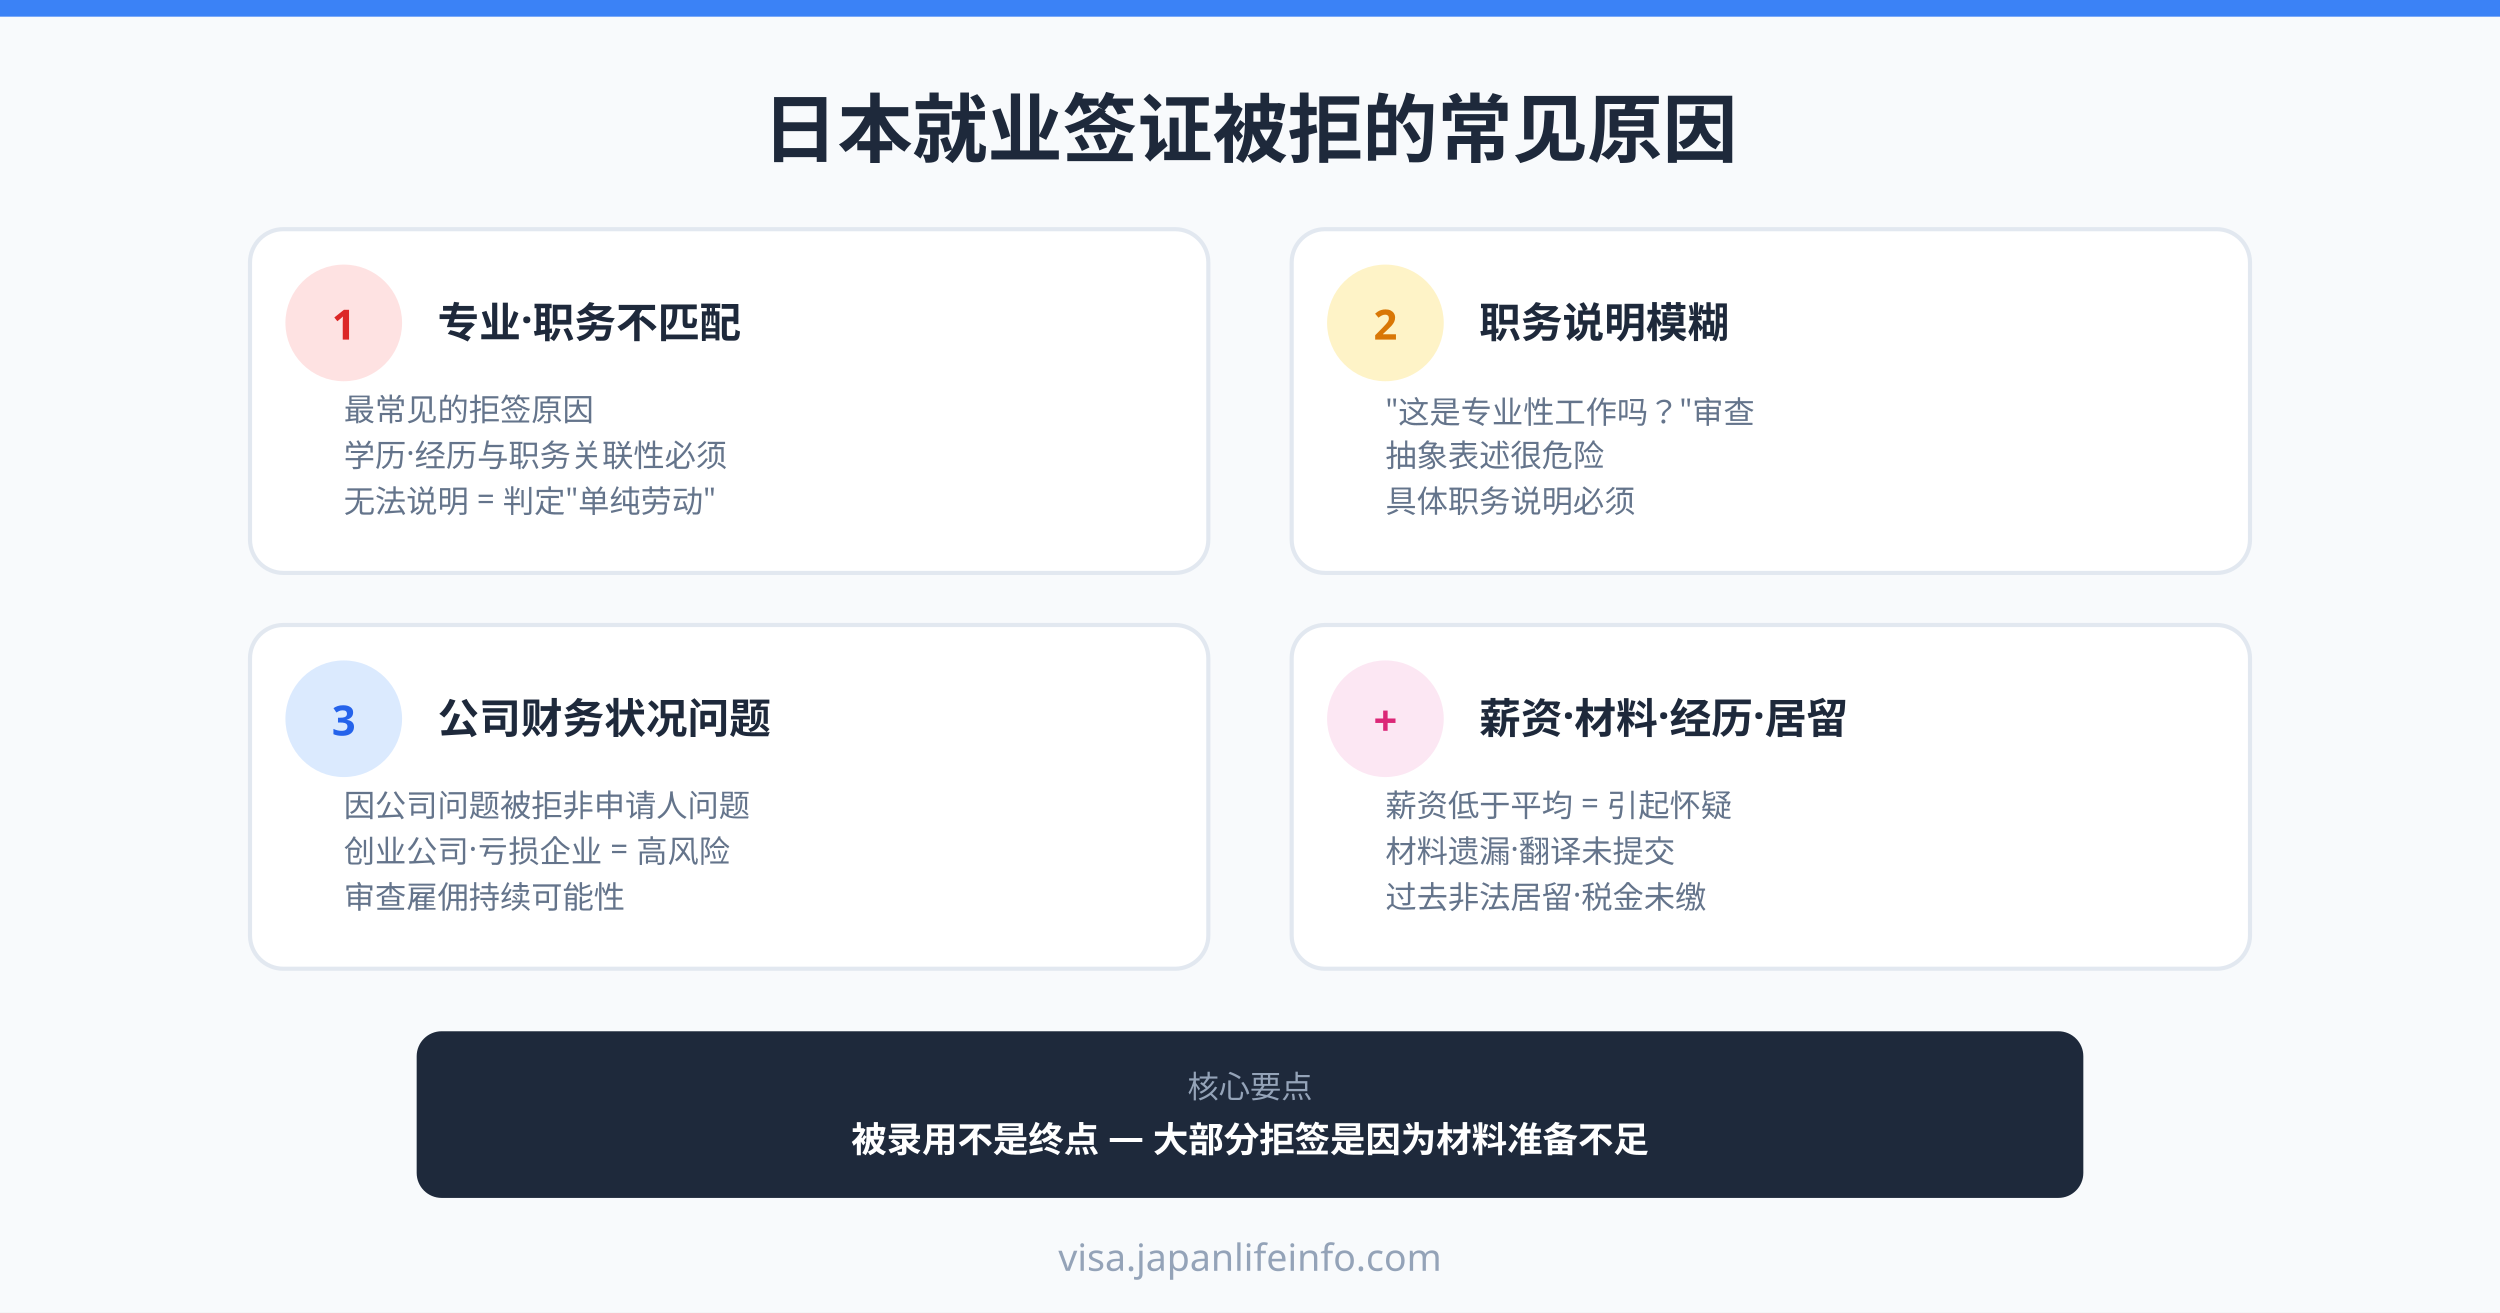
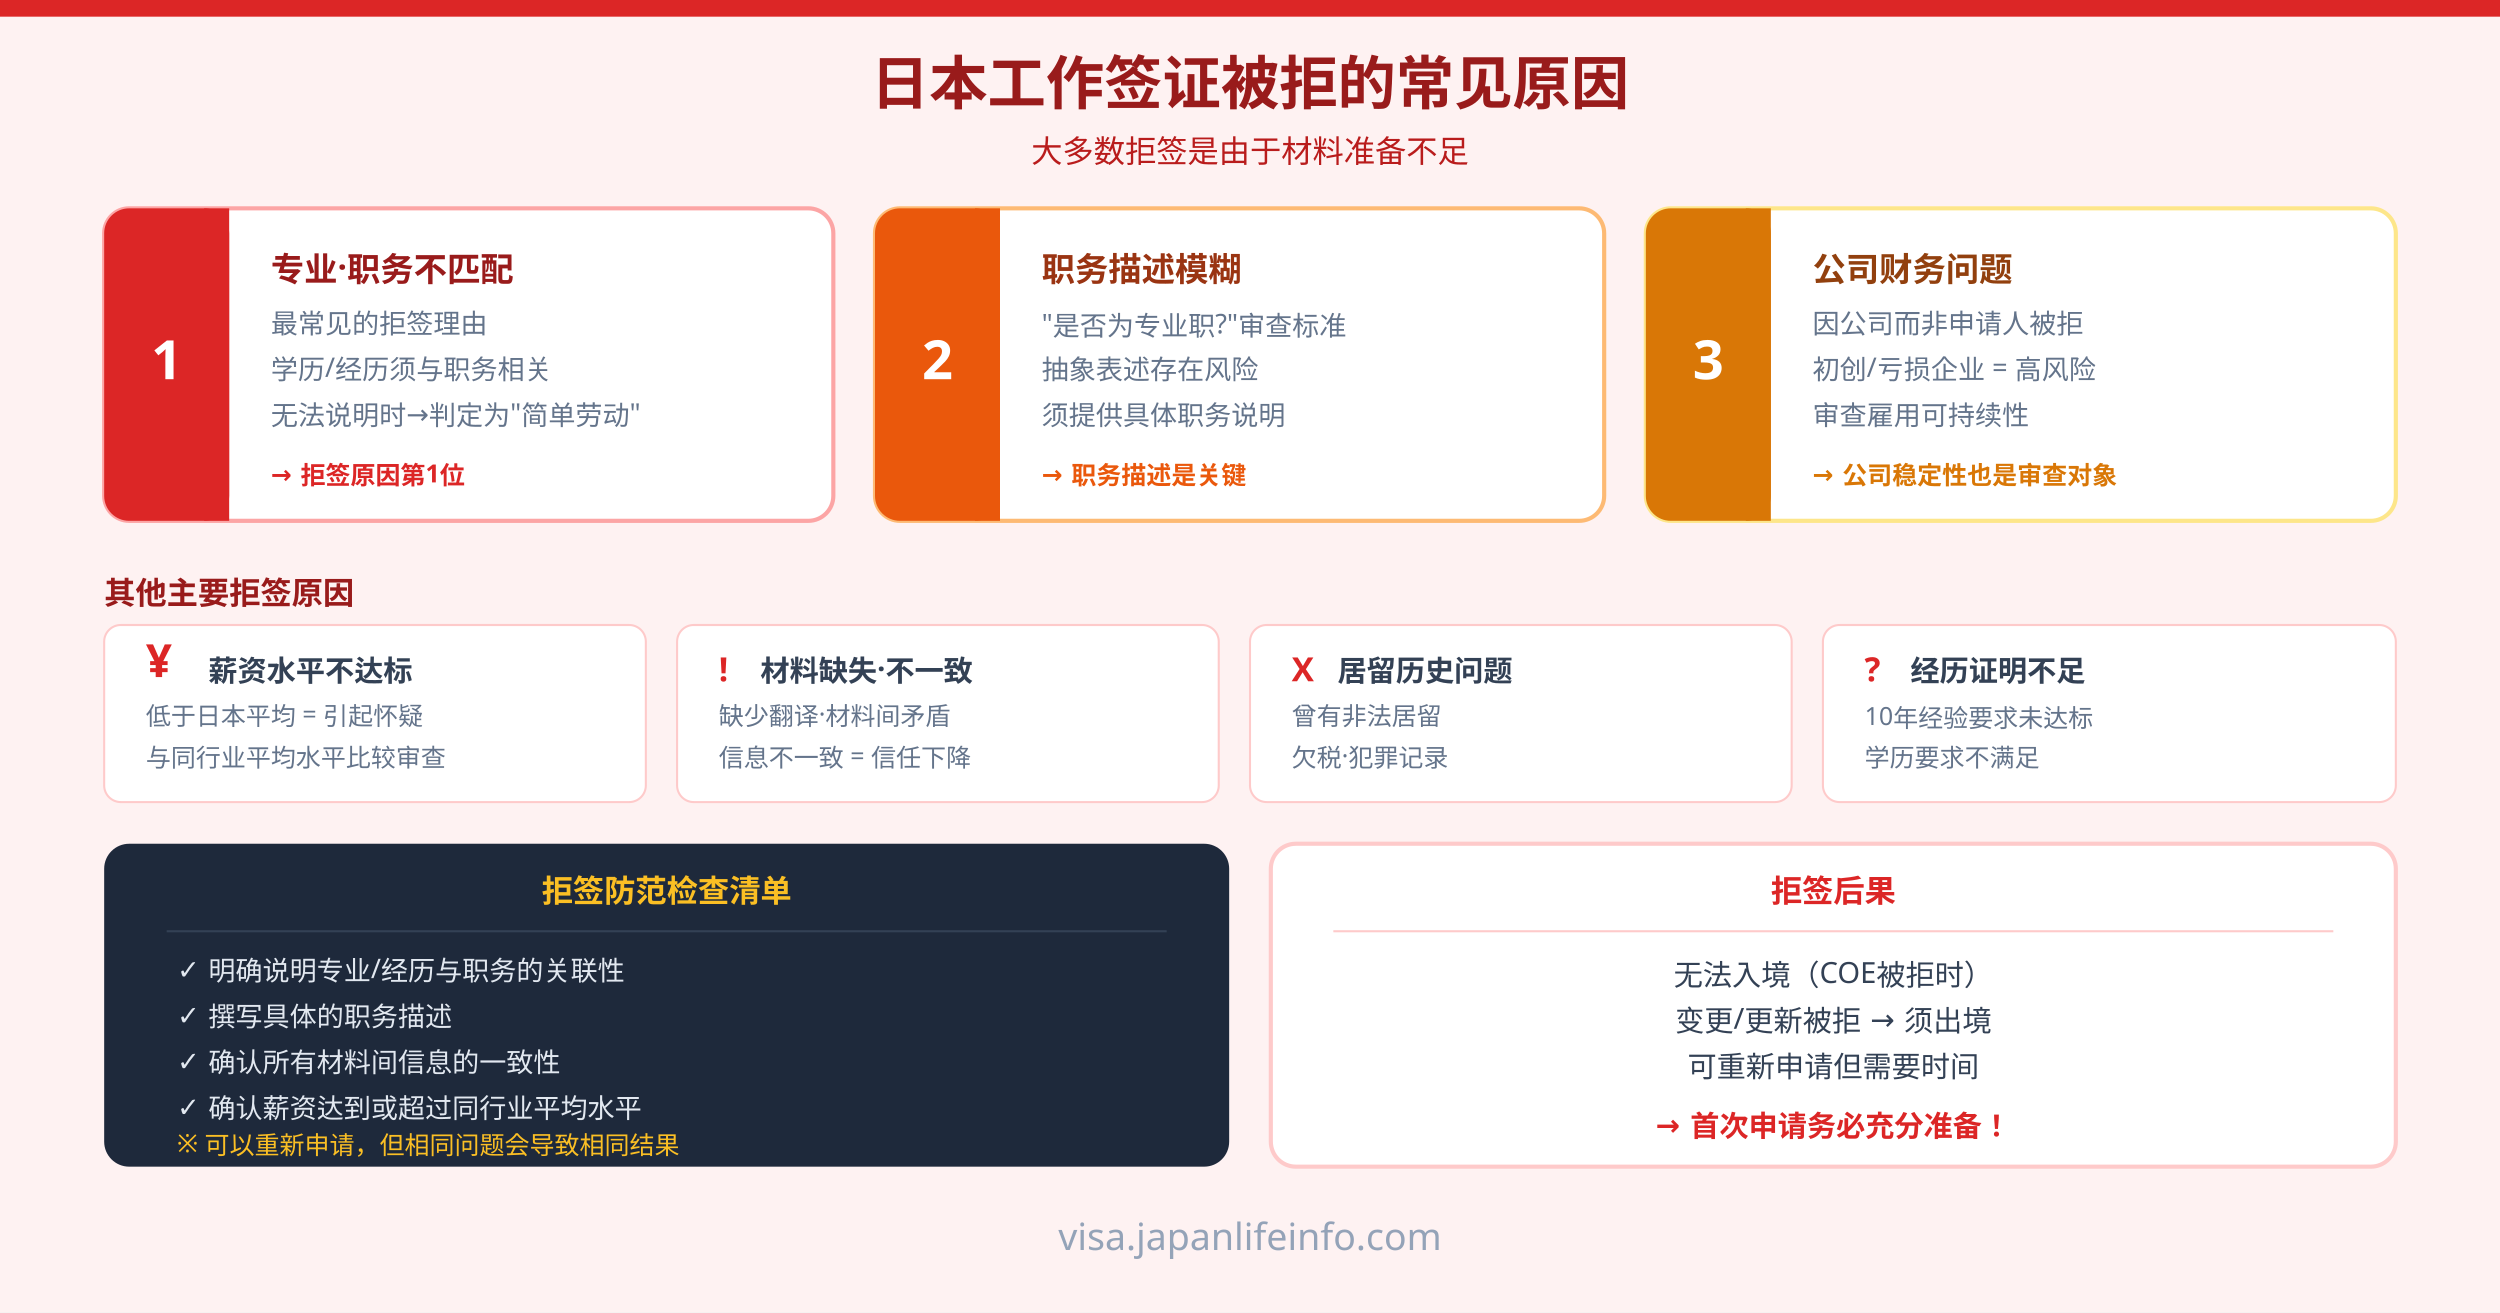
<svg xmlns="http://www.w3.org/2000/svg" width="1200" height="630" viewBox="0 0 1200 630" fill="none">
-   <rect width="1200" height="630" fill="#f8fafc" />
+   <rect width="1200" height="630" fill="#fef2f2" />
  <rect width="1200" height="8" fill="url(#headerGradient)" />
-   <text x="600" y="75" text-anchor="middle" fill="#1e293b" font-family="sans-serif" font-size="36" font-weight="bold">日本就业签证被拒的常见原因</text>
-   <g transform="translate(120, 110)">
-     <rect width="460" height="165" rx="16" fill="white" stroke="#e2e8f0" stroke-width="2" />
-     <circle cx="45" cy="45" r="28" fill="#fee2e2" />
-     <text x="45" y="53" text-anchor="middle" fill="#dc2626" font-family="sans-serif" font-size="20" font-weight="bold">1</text>
-     <text x="90" y="52" fill="#1e293b" font-family="sans-serif" font-size="20" font-weight="bold">专业·职务不匹配</text>
-     <text x="45" y="92" fill="#64748b" font-family="sans-serif" font-size="15">最常见的拒签原因</text>
-     <text x="45" y="114" fill="#64748b" font-family="sans-serif" font-size="15">学历·经历与职务关联性必须</text>
-     <text x="45" y="136" fill="#64748b" font-family="sans-serif" font-size="15">无法说明 = 判定"单纯劳动"</text>
+   <text x="600" y="50" text-anchor="middle" fill="#991b1b" font-family="sans-serif" font-size="28" font-weight="bold">日本工作签证被拒的常见原因</text>
+   <text x="600" y="78" text-anchor="middle" fill="#b91c1c" font-family="sans-serif" font-size="15">大多数拒签是由于材料准备不足</text>
+   <g transform="translate(50, 100)">
+     <rect width="350" height="150" rx="12" fill="white" stroke="#fca5a5" stroke-width="2" />
+     <rect width="60" height="150" rx="12" fill="#dc2626" />
+     <rect x="48" width="12" height="150" fill="#dc2626" />
+     <text x="30" y="82" text-anchor="middle" fill="white" font-family="sans-serif" font-size="26" font-weight="bold">1</text>
+     <text x="80" y="35" fill="#991b1b" font-family="sans-serif" font-size="16" font-weight="bold">专业·职务不匹配</text>
+     <text x="80" y="60" fill="#64748b" font-family="sans-serif" font-size="13">最常见的拒签理由</text>
+     <text x="80" y="82" fill="#64748b" font-family="sans-serif" font-size="13">学历/经历须与职务相关</text>
+     <text x="80" y="104" fill="#64748b" font-family="sans-serif" font-size="13">无法说明时→判定为"简单劳动"</text>
+     <text x="80" y="132" fill="#dc2626" font-family="sans-serif" font-size="12" font-weight="bold">→ 拒签原因第1位</text>
  </g>
-   <g transform="translate(620, 110)">
-     <rect width="460" height="165" rx="16" fill="white" stroke="#e2e8f0" stroke-width="2" />
-     <circle cx="45" cy="45" r="28" fill="#fef3c7" />
-     <text x="45" y="53" text-anchor="middle" fill="#d97706" font-family="sans-serif" font-size="20" font-weight="bold">2</text>
-     <text x="90" y="52" fill="#1e293b" font-family="sans-serif" font-size="20" font-weight="bold">职务说明模糊</text>
-     <text x="45" y="92" fill="#64748b" font-family="sans-serif" font-size="15">"这是专业性工作吗？"审查</text>
-     <text x="45" y="114" fill="#64748b" font-family="sans-serif" font-size="15">抽象表述很危险</text>
-     <text x="45" y="136" fill="#64748b" font-family="sans-serif" font-size="15">具体职务说明必须</text>
+   <g transform="translate(420, 100)">
+     <rect width="350" height="150" rx="12" fill="white" stroke="#fdba74" stroke-width="2" />
+     <rect width="60" height="150" rx="12" fill="#ea580c" />
+     <rect x="48" width="12" height="150" fill="#ea580c" />
+     <text x="30" y="82" text-anchor="middle" fill="white" font-family="sans-serif" font-size="26" font-weight="bold">2</text>
+     <text x="80" y="35" fill="#9a3412" font-family="sans-serif" font-size="16" font-weight="bold">职务描述模糊</text>
+     <text x="80" y="60" fill="#64748b" font-family="sans-serif" font-size="13">"是否为专业职?"审查标准</text>
+     <text x="80" y="82" fill="#64748b" font-family="sans-serif" font-size="13">抽象表述存在风险</text>
+     <text x="80" y="104" fill="#64748b" font-family="sans-serif" font-size="13">须提供具体职务说明</text>
+     <text x="80" y="132" fill="#ea580c" font-family="sans-serif" font-size="12" font-weight="bold">→ 职务描述是关键</text>
  </g>
-   <g transform="translate(120, 300)">
-     <rect width="460" height="165" rx="16" fill="white" stroke="#e2e8f0" stroke-width="2" />
-     <circle cx="45" cy="45" r="28" fill="#dbeafe" />
-     <text x="45" y="53" text-anchor="middle" fill="#2563eb" font-family="sans-serif" font-size="20" font-weight="bold">3</text>
-     <text x="90" y="52" fill="#1e293b" font-family="sans-serif" font-size="20" font-weight="bold">公司财务状况问题</text>
-     <text x="45" y="92" fill="#64748b" font-family="sans-serif" font-size="15">因公司问题被拒非申请人问题</text>
-     <text x="45" y="114" fill="#64748b" font-family="sans-serif" font-size="15">创业公司·亏损企业 = 高风险</text>
-     <text x="45" y="136" fill="#64748b" font-family="sans-serif" font-size="15">审查雇佣持续可能性</text>
+   <g transform="translate(790, 100)">
+     <rect width="360" height="150" rx="12" fill="white" stroke="#fde68a" stroke-width="2" />
+     <rect width="60" height="150" rx="12" fill="#d97706" />
+     <rect x="48" width="12" height="150" fill="#d97706" />
+     <text x="30" y="82" text-anchor="middle" fill="white" font-family="sans-serif" font-size="26" font-weight="bold">3</text>
+     <text x="80" y="35" fill="#92400e" font-family="sans-serif" font-size="16" font-weight="bold">公司财务问题</text>
+     <text x="80" y="60" fill="#64748b" font-family="sans-serif" font-size="13">因公司而非申请人被拒</text>
+     <text x="80" y="82" fill="#64748b" font-family="sans-serif" font-size="13">初创/亏损企业 = 高风险</text>
+     <text x="80" y="104" fill="#64748b" font-family="sans-serif" font-size="13">审查雇用可持续性</text>
+     <text x="80" y="132" fill="#d97706" font-family="sans-serif" font-size="12" font-weight="bold">→ 公司稳定性也是审查对象</text>
  </g>
-   <g transform="translate(620, 300)">
-     <rect width="460" height="165" rx="16" fill="white" stroke="#e2e8f0" stroke-width="2" />
-     <circle cx="45" cy="45" r="28" fill="#fce7f3" />
-     <text x="45" y="53" text-anchor="middle" fill="#db2777" font-family="sans-serif" font-size="20" font-weight="bold">+</text>
-     <text x="90" y="52" fill="#1e293b" font-family="sans-serif" font-size="20" font-weight="bold">薪资·材料·经历·居留</text>
-     <text x="45" y="92" fill="#64748b" font-family="sans-serif" font-size="15">薪资低于平均 = 引起怀疑</text>
-     <text x="45" y="114" fill="#64748b" font-family="sans-serif" font-size="15">材料遗漏·翻译未提交</text>
-     <text x="45" y="136" fill="#64748b" font-family="sans-serif" font-size="15">过去非法居留·税金未缴</text>
+   <text x="50" y="290" fill="#991b1b" font-family="sans-serif" font-size="15" font-weight="bold">其他主要拒签原因</text>
+   <g transform="translate(50, 300)">
+     <rect width="260" height="85" rx="8" fill="white" stroke="#fecaca" stroke-width="1" />
+     <text x="20" y="25" fill="#dc2626" font-family="sans-serif" font-size="22" font-weight="bold">¥</text>
+     <text x="50" y="27" fill="#334155" font-family="sans-serif" font-size="14" font-weight="bold">薪资水平不达标</text>
+     <text x="20" y="48" fill="#64748b" font-family="sans-serif" font-size="12">低于日本平均 = 引起怀疑</text>
+     <text x="20" y="68" fill="#64748b" font-family="sans-serif" font-size="12">与同行业平均水平比较审查</text>
  </g>
-   <g transform="translate(200, 495)">
-     <rect width="800" height="80" rx="12" fill="#1e293b" />
-     <text x="400" y="32" text-anchor="middle" fill="#94a3b8" font-family="sans-serif" font-size="15">核心要点</text>
-     <text x="400" y="58" text-anchor="middle" fill="white" font-family="sans-serif" font-size="17" font-weight="bold">被录用不是终点 — 大部分拒签是因为材料准备不足</text>
+   <g transform="translate(325, 300)">
+     <rect width="260" height="85" rx="8" fill="white" stroke="#fecaca" stroke-width="1" />
+     <text x="20" y="27" fill="#dc2626" font-family="sans-serif" font-size="16" font-weight="bold">!</text>
+     <text x="40" y="27" fill="#334155" font-family="sans-serif" font-size="14" font-weight="bold">材料缺失·不一致</text>
+     <text x="20" y="48" fill="#64748b" font-family="sans-serif" font-size="12">缺少翻译·材料间矛盾</text>
+     <text x="20" y="68" fill="#64748b" font-family="sans-serif" font-size="12">信息不一致 = 信任下降</text>
  </g>
-   <text x="600" y="610" text-anchor="middle" fill="#94a3b8" font-family="sans-serif" font-size="18">visa.japanlifeinfo.com</text>
+   <g transform="translate(600, 300)">
+     <rect width="260" height="85" rx="8" fill="white" stroke="#fecaca" stroke-width="1" />
+     <text x="20" y="27" fill="#dc2626" font-family="sans-serif" font-size="16" font-weight="bold">X</text>
+     <text x="42" y="27" fill="#334155" font-family="sans-serif" font-size="14" font-weight="bold">居留历史问题</text>
+     <text x="20" y="48" fill="#64748b" font-family="sans-serif" font-size="12">曾有非法居留</text>
+     <text x="20" y="68" fill="#64748b" font-family="sans-serif" font-size="12">欠税·犯罪记录</text>
+   </g>
+   <g transform="translate(875, 300)">
+     <rect width="275" height="85" rx="8" fill="white" stroke="#fecaca" stroke-width="1" />
+     <text x="20" y="27" fill="#dc2626" font-family="sans-serif" font-size="16" font-weight="bold">?</text>
+     <text x="42" y="27" fill="#334155" font-family="sans-serif" font-size="14" font-weight="bold">经历证明不足</text>
+     <text x="20" y="48" fill="#64748b" font-family="sans-serif" font-size="12">10年经验要求未达标</text>
+     <text x="20" y="68" fill="#64748b" font-family="sans-serif" font-size="12">学历要求不满足</text>
+   </g>
+   <g transform="translate(50, 405)">
+     <rect width="540" height="155" rx="12" fill="#1e293b" />
+     <text x="270" y="28" text-anchor="middle" fill="#fbbf24" font-family="sans-serif" font-size="15" font-weight="bold">拒签防范检查清单</text>
+     <line x1="30" y1="42" x2="510" y2="42" stroke="#334155" />
+     <text x="35" y="65" fill="#e2e8f0" font-family="sans-serif" font-size="13">✓ 明确说明专业/经历与职务的关联性</text>
+     <text x="35" y="87" fill="#e2e8f0" font-family="sans-serif" font-size="13">✓ 撰写具体的职务描述</text>
+     <text x="35" y="109" fill="#e2e8f0" font-family="sans-serif" font-size="13">✓ 确认所有材料间信息的一致性</text>
+     <text x="35" y="131" fill="#e2e8f0" font-family="sans-serif" font-size="13">✓ 确认薪资达到或超过同行业平均水平</text>
+     <text x="35" y="148" fill="#fbbf24" font-family="sans-serif" font-size="12">※ 可以重新申请，但相同问题会导致相同结果</text>
+   </g>
+   <g transform="translate(610, 405)">
+     <rect width="540" height="155" rx="12" fill="white" stroke="#fecaca" stroke-width="2" />
+     <text x="270" y="28" text-anchor="middle" fill="#dc2626" font-family="sans-serif" font-size="15" font-weight="bold">拒签后果</text>
+     <line x1="30" y1="42" x2="510" y2="42" stroke="#fecaca" />
+     <text x="270" y="68" text-anchor="middle" fill="#334155" font-family="sans-serif" font-size="14">无法入境（COE被拒时）</text>
+     <text x="270" y="90" text-anchor="middle" fill="#334155" font-family="sans-serif" font-size="14">变更/更新被拒 → 须出境</text>
+     <text x="270" y="112" text-anchor="middle" fill="#334155" font-family="sans-serif" font-size="14">可重新申请但需要时间</text>
+     <text x="270" y="140" text-anchor="middle" fill="#dc2626" font-family="sans-serif" font-size="14" font-weight="bold">→ 首次申请务必充分准备！</text>
+   </g>
+   <text x="600" y="600" text-anchor="middle" fill="#94a3b8" font-family="sans-serif" font-size="18">visa.japanlifeinfo.com</text>
  <defs>
    <linearGradient id="headerGradient" x1="0" y1="0" x2="1200" y2="0">
-       <stop offset="0%" stop-color="#3b82f6" />
-       <stop offset="50%" stop-color="#8b5cf6" />
-       <stop offset="100%" stop-color="#10b981" />
+       <stop offset="0%" stop-color="#dc2626" />
+       <stop offset="50%" stop-color="#ea580c" />
+       <stop offset="100%" stop-color="#d97706" />
    </linearGradient>
  </defs>
</svg>
